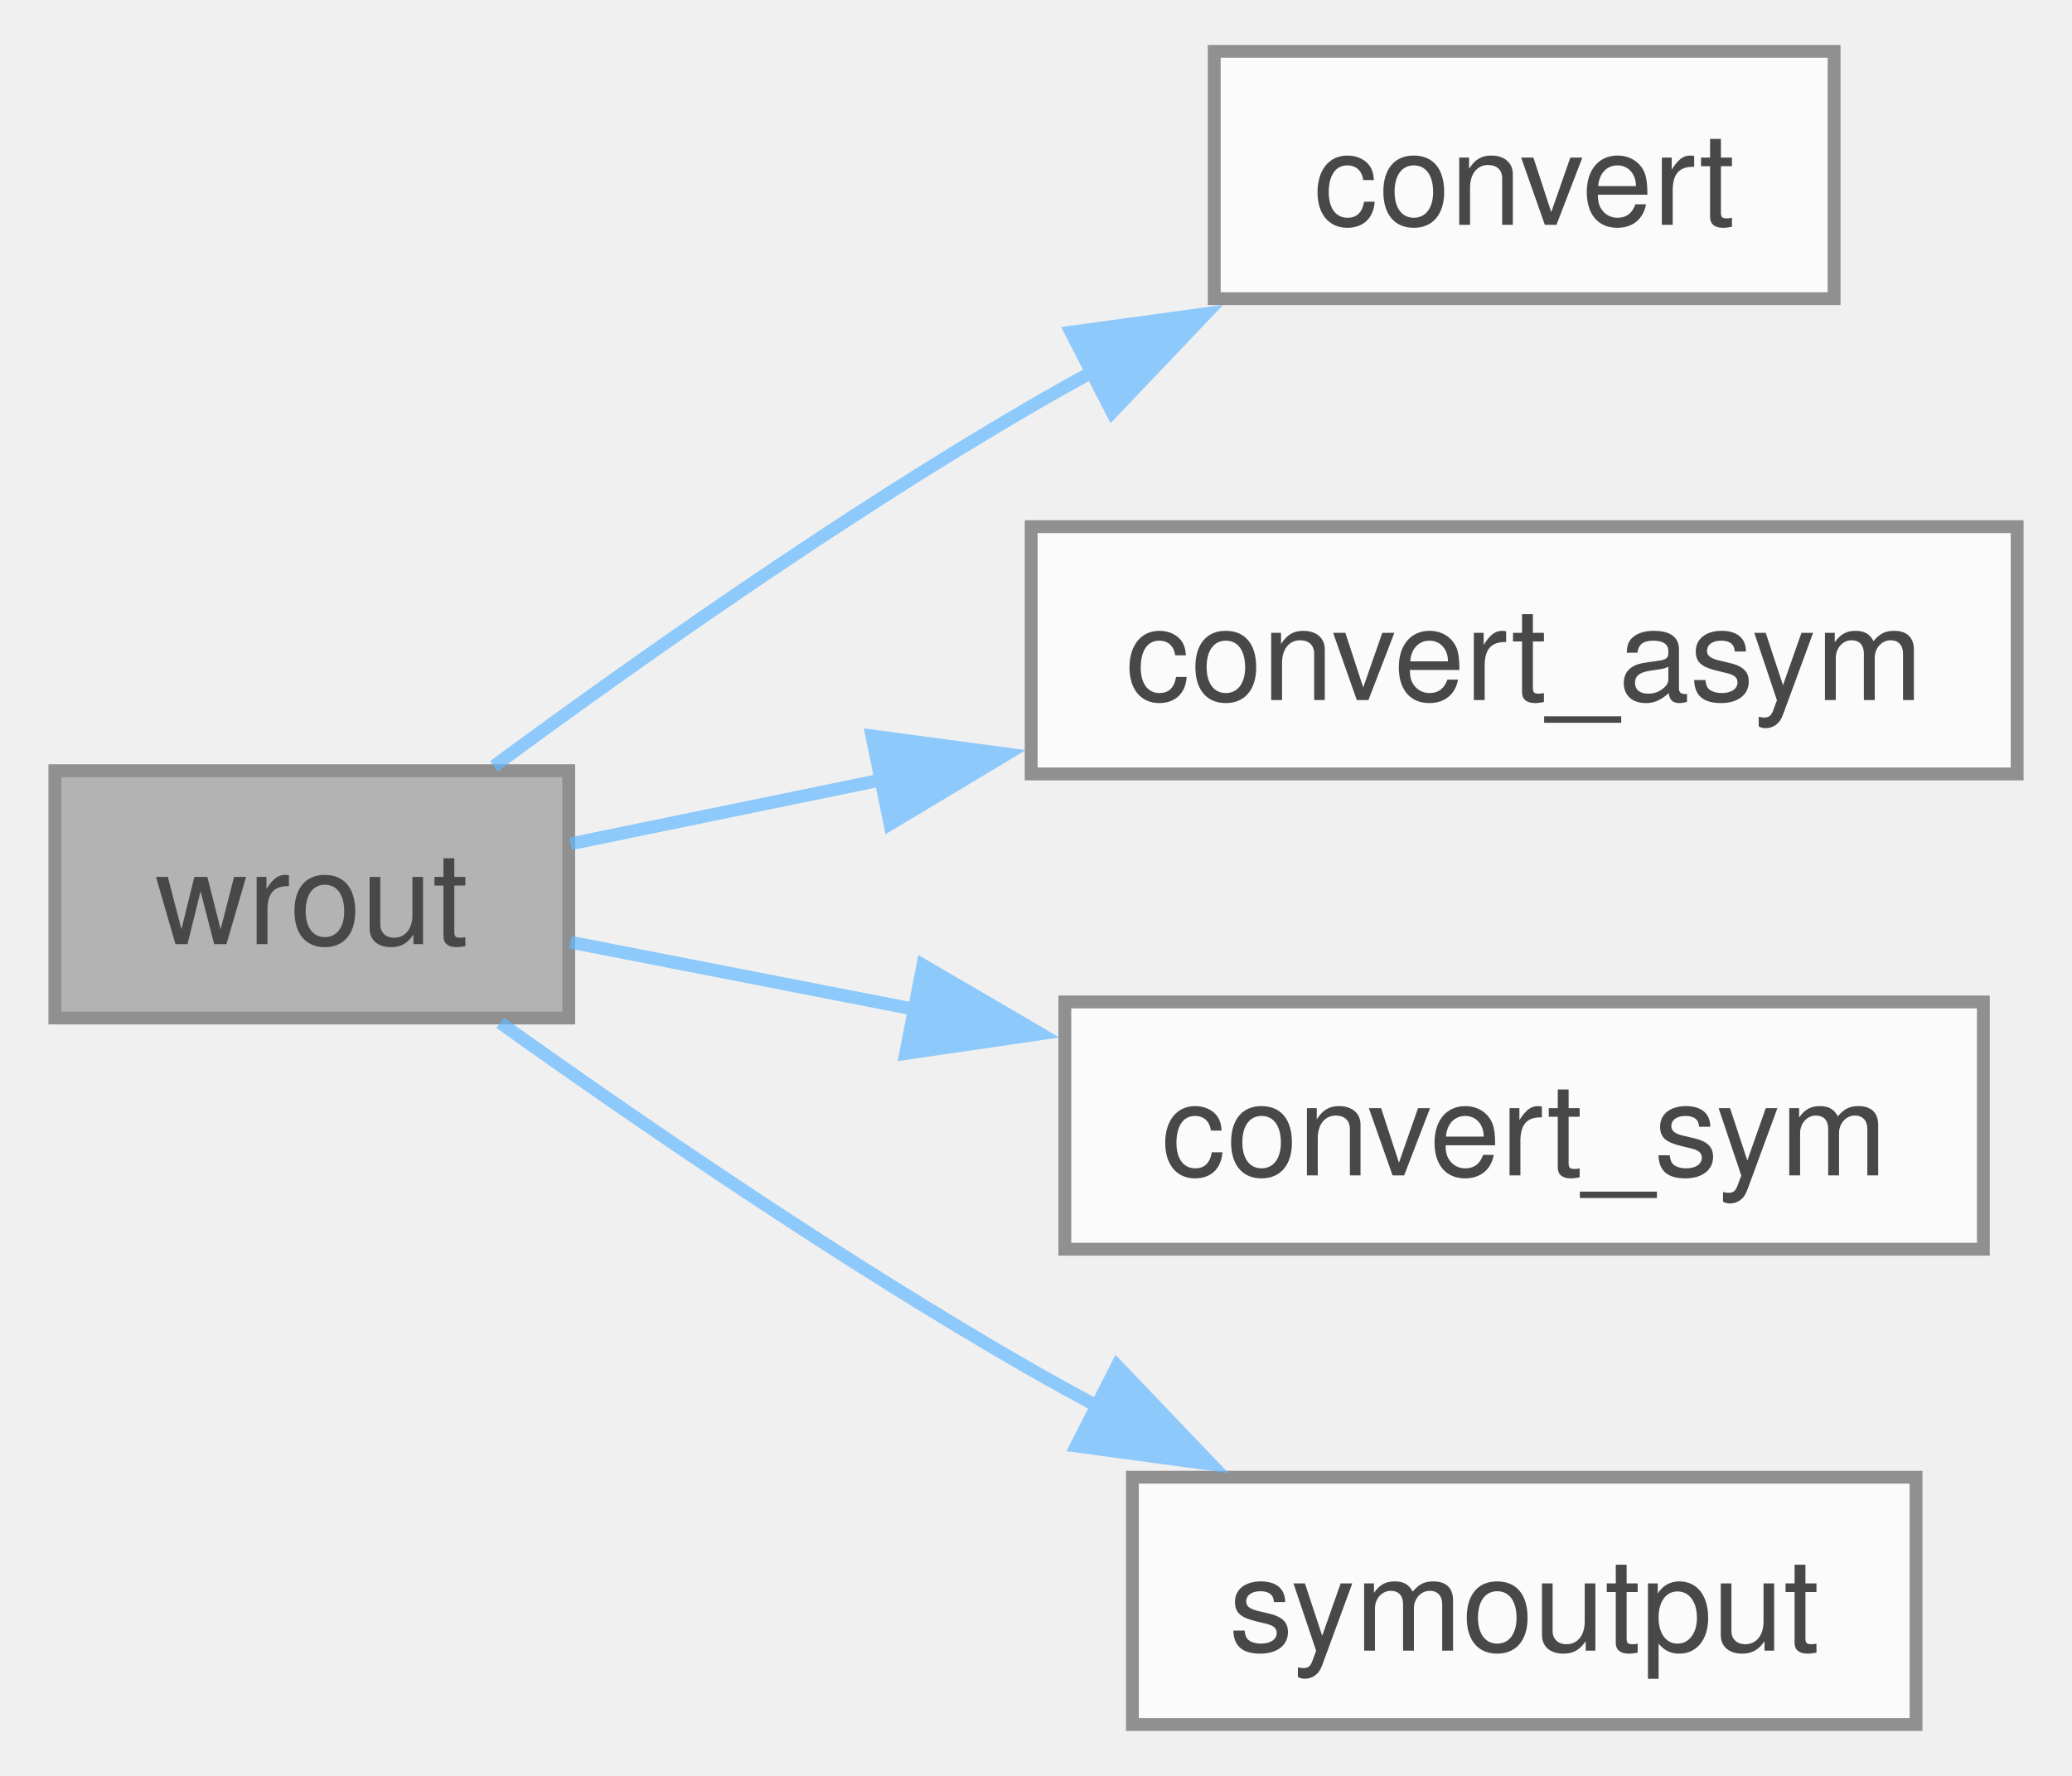
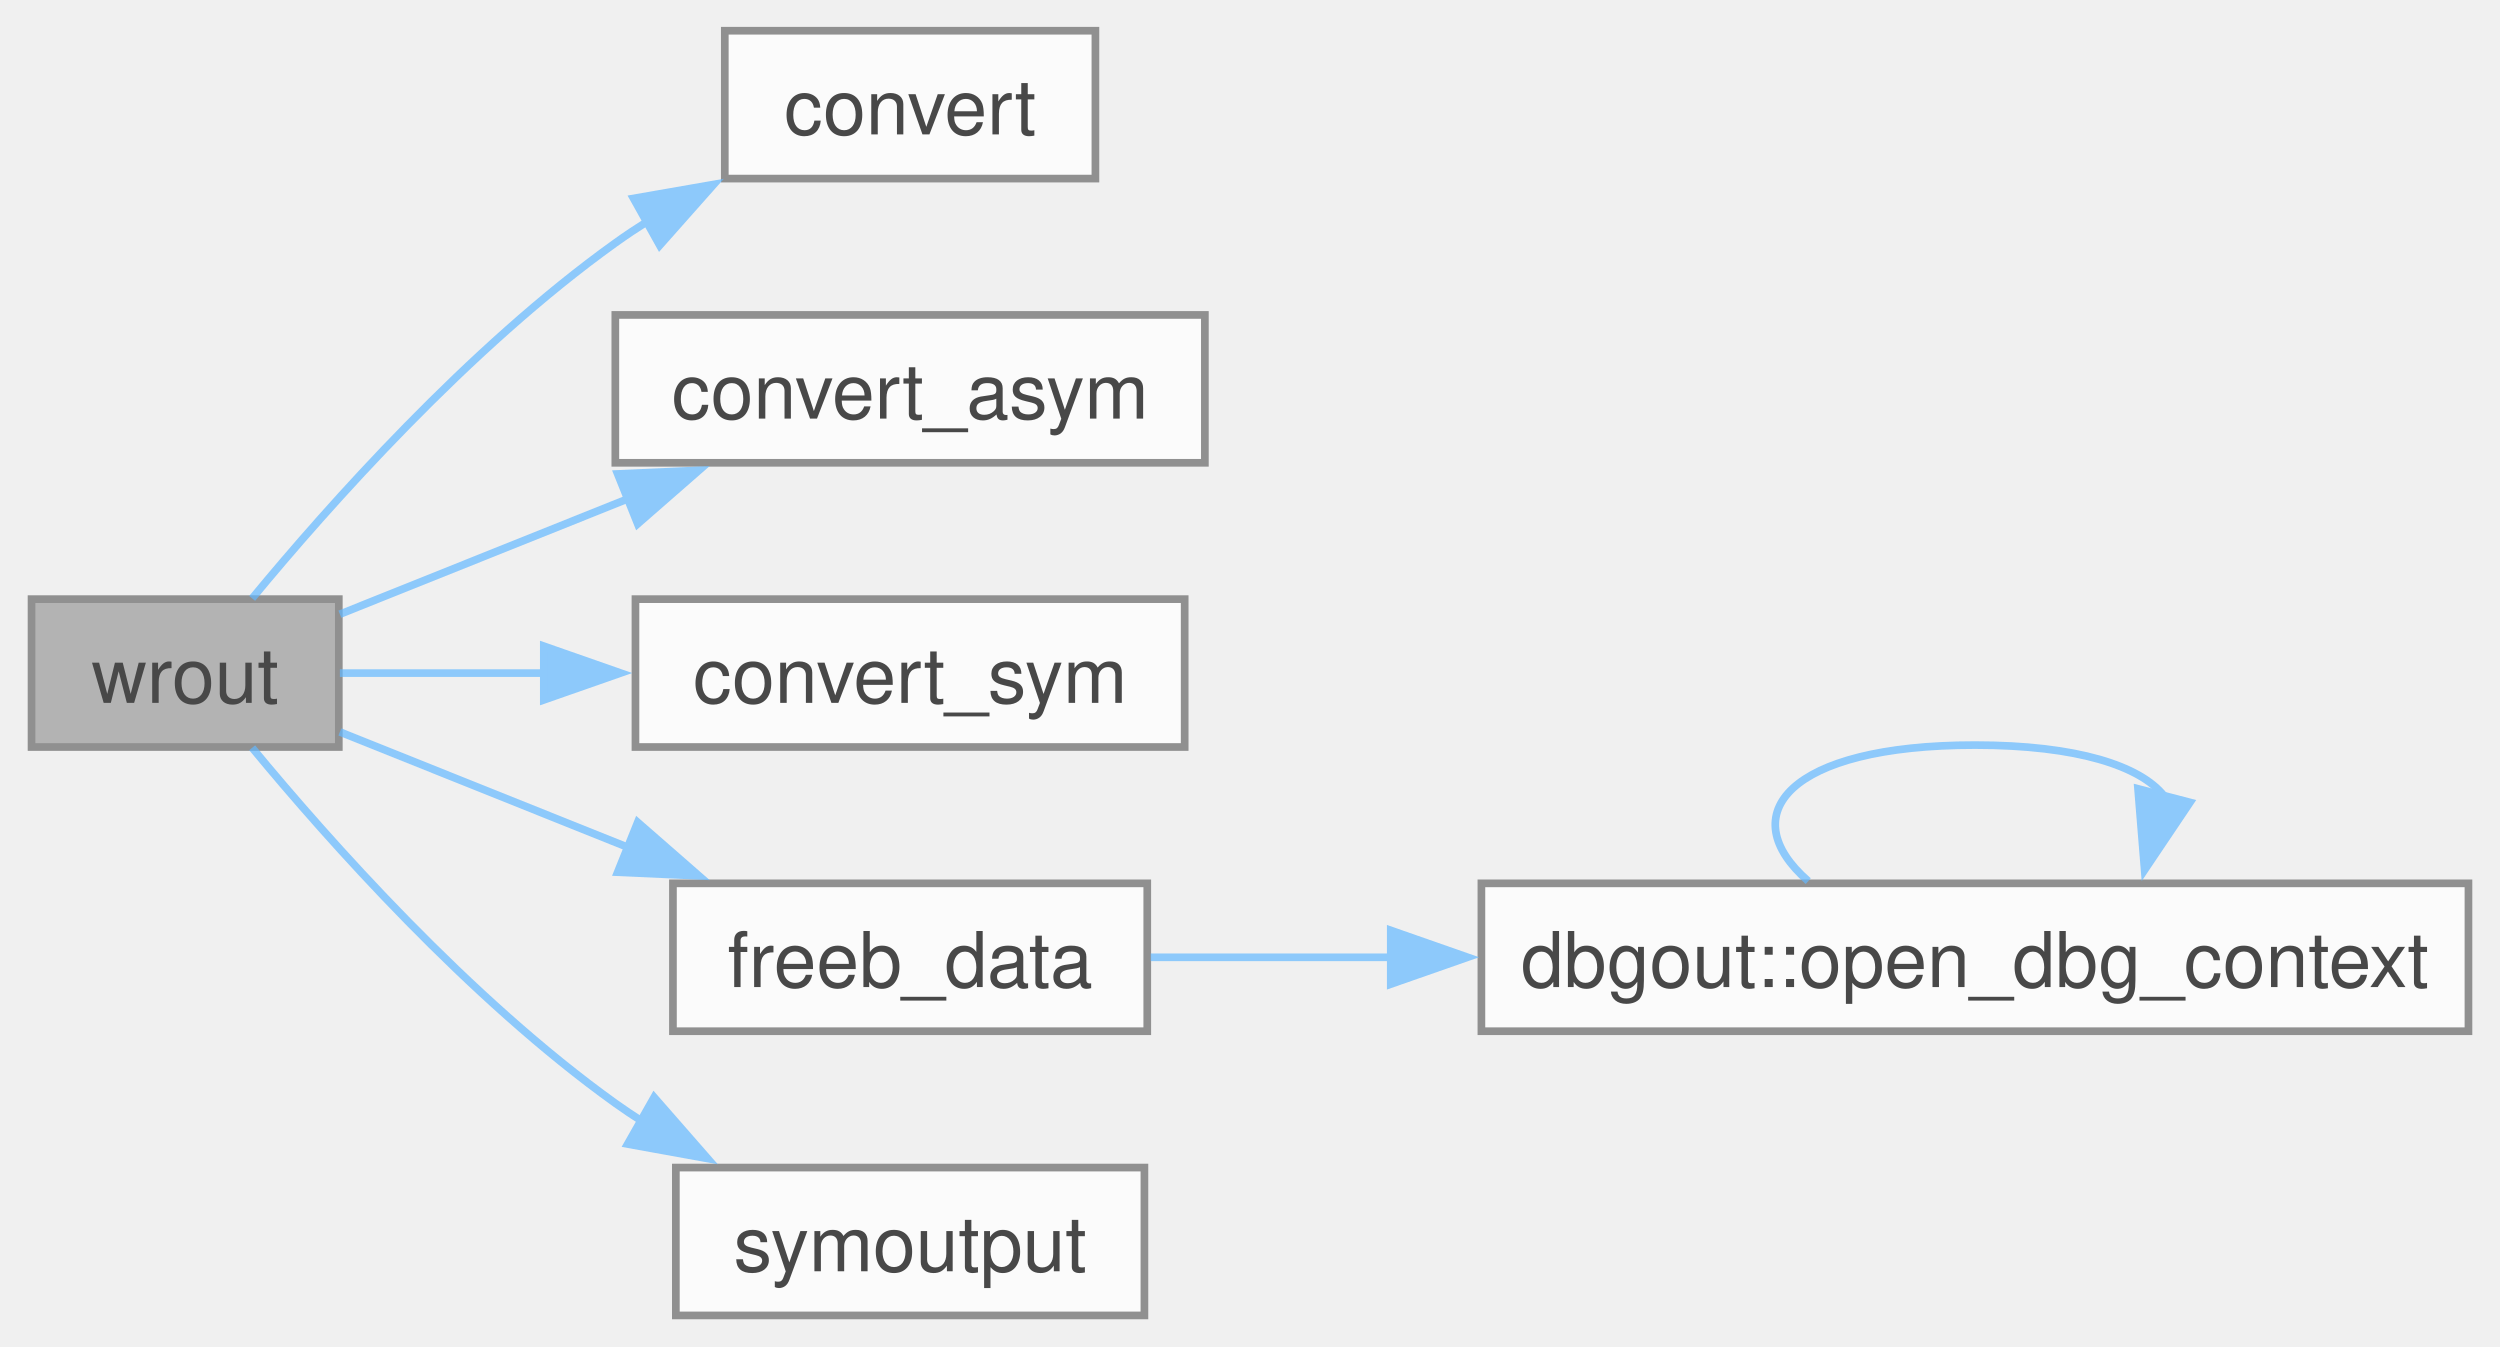
- <svg xmlns="http://www.w3.org/2000/svg" xmlns:xlink="http://www.w3.org/1999/xlink" width="161pt" height="138pt" viewBox="0.00 0.00 160.75 138.25">
+ <svg xmlns="http://www.w3.org/2000/svg" xmlns:xlink="http://www.w3.org/1999/xlink" width="325pt" height="175pt" viewBox="0.00 0.00 325.25 175.25">
  <svg id="main" version="1.1" xml:space="preserve">
    <style type="text/css">
.node, .edge {opacity: 0.7;}
.node.selected, .edge.selected {opacity: 1;}
.edge:hover path { stroke: red; }
.edge:hover polygon { stroke: red; fill: red; }
</style>
    <svg id="graph" class="graph">
-       <g id="graph0" class="graph" transform="scale(1 1) rotate(0) translate(4 134.25)">
+       <g id="graph0" class="graph" transform="scale(1 1) rotate(0) translate(4 171.25)">
        <g id="Node000001" class="node">
          <g id="a_Node000001">
            <a xlink:title="Write the output files of VMEC.">
-               <polygon fill="#999999" stroke="#666666" points="40,-74.25 0,-74.25 0,-55 40,-55 40,-74.25" />
-               <text text-anchor="middle" x="20" y="-60.75" font-family="Helvetica,sans-Serif" font-size="10.00">wrout</text>
+               <polygon fill="#999999" stroke="#666666" points="40,-93.25 0,-93.25 0,-74 40,-74 40,-93.25" />
+               <text text-anchor="middle" x="20" y="-79.75" font-family="Helvetica,sans-Serif" font-size="10.00">wrout</text>
            </a>
          </g>
        </g>
        <g id="Node000002" class="node">
          <g id="a_Node000002">
            <a xlink:href="../../db/d74/convert_8f90.html#ae6d3862ea21a8d39210a79c6955b5b75" target="_top" xlink:title="Convert internal mode representation to standard form for output (coefficients of cos(mu-nv),...">
-               <polygon fill="white" stroke="#666666" points="138.5,-130.25 90.25,-130.25 90.25,-111 138.5,-111 138.5,-130.25" />
-               <text text-anchor="middle" x="114.38" y="-116.75" font-family="Helvetica,sans-Serif" font-size="10.00">convert</text>
+               <polygon fill="white" stroke="#666666" points="138.5,-167.25 90.25,-167.25 90.25,-148 138.5,-148 138.5,-167.25" />
+               <text text-anchor="middle" x="114.38" y="-153.75" font-family="Helvetica,sans-Serif" font-size="10.00">convert</text>
            </a>
          </g>
        </g>
        <g id="edge1_Node000001_Node000002" class="edge">
          <g id="a_edge1_Node000001_Node000002">
            <a xlink:title=" ">
-               <path fill="none" stroke="#63b8ff" d="M34.18,-74.6C45.09,-82.64 61.15,-93.99 76,-102.62 77.63,-103.57 79.31,-104.51 81.02,-105.44" />
-               <polygon fill="#63b8ff" stroke="#63b8ff" points="79.1,-108.39 89.6,-109.83 82.3,-102.16 79.1,-108.39" />
+               <path fill="none" stroke="#63b8ff" d="M28.72,-93.35C38.67,-105.39 56.95,-125.98 76,-139.62 77.35,-140.59 78.77,-141.54 80.22,-142.45" />
+               <polygon fill="#63b8ff" stroke="#63b8ff" points="78.37,-145.42 88.81,-147.24 81.78,-139.31 78.37,-145.42" />
            </a>
          </g>
        </g>
        <g id="Node000003" class="node">
          <g id="a_Node000003">
            <a xlink:href="../../dc/d49/totzsp_8f90.html#aff13f873fb632d486fdffc6ee97857c6" target="_top" xlink:title="Convert from internal representation to &quot;physical&quot; rmnsc, zmncc Fourier form.">
-               <polygon fill="white" stroke="#666666" points="152.75,-93.25 76,-93.25 76,-74 152.75,-74 152.75,-93.25" />
-               <text text-anchor="middle" x="114.38" y="-79.75" font-family="Helvetica,sans-Serif" font-size="10.00">convert_asym</text>
+               <polygon fill="white" stroke="#666666" points="152.75,-130.25 76,-130.25 76,-111 152.75,-111 152.75,-130.25" />
+               <text text-anchor="middle" x="114.38" y="-116.75" font-family="Helvetica,sans-Serif" font-size="10.00">convert_asym</text>
            </a>
          </g>
        </g>
        <g id="edge2_Node000001_Node000003" class="edge">
          <g id="a_edge2_Node000001_Node000003">
            <a xlink:title=" ">
-               <path fill="none" stroke="#63b8ff" d="M40.14,-68.56C47.27,-70.03 55.72,-71.77 64.31,-73.53" />
-               <polygon fill="#63b8ff" stroke="#63b8ff" points="63.6,-76.96 74.1,-75.55 65.01,-70.1 63.6,-76.96" />
+               <path fill="none" stroke="#63b8ff" d="M40.14,-91.29C51.04,-95.66 65.04,-101.27 77.88,-106.41" />
+               <polygon fill="#63b8ff" stroke="#63b8ff" points="76.3,-109.55 86.89,-110.02 78.91,-103.05 76.3,-109.55" />
            </a>
          </g>
        </g>
        <g id="Node000004" class="node">
          <g id="a_Node000004">
            <a xlink:href="../../dc/d49/totzsp_8f90.html#a3264ce8fefaa7ede632c4147049aadc5" target="_top" xlink:title="Convert from internal representation to &quot;physical&quot; rmnss, zmncs Fourier form.">
-               <polygon fill="white" stroke="#666666" points="150.12,-56.25 78.62,-56.25 78.62,-37 150.12,-37 150.12,-56.25" />
-               <text text-anchor="middle" x="114.38" y="-42.75" font-family="Helvetica,sans-Serif" font-size="10.00">convert_sym</text>
+               <polygon fill="white" stroke="#666666" points="150.12,-93.25 78.62,-93.25 78.62,-74 150.12,-74 150.12,-93.25" />
+               <text text-anchor="middle" x="114.38" y="-79.75" font-family="Helvetica,sans-Serif" font-size="10.00">convert_sym</text>
            </a>
          </g>
        </g>
        <g id="edge3_Node000001_Node000004" class="edge">
          <g id="a_edge3_Node000001_Node000004">
            <a xlink:title=" ">
-               <path fill="none" stroke="#63b8ff" d="M40.14,-60.9C48.04,-59.36 57.57,-57.5 67.11,-55.64" />
-               <polygon fill="#63b8ff" stroke="#63b8ff" points="67.57,-59.12 76.72,-53.77 66.23,-52.24 67.57,-59.12" />
+               <path fill="none" stroke="#63b8ff" d="M40.14,-83.62C47.95,-83.62 57.36,-83.62 66.8,-83.62" />
+               <polygon fill="#63b8ff" stroke="#63b8ff" points="66.69,-87.13 76.69,-83.63 66.69,-80.13 66.69,-87.13" />
            </a>
          </g>
        </g>
        <g id="Node000005" class="node">
          <g id="a_Node000005">
+             <a xlink:href="../../d1/d87/freeb__data_8f90.html#a71de251d01e145a30e3f710ac705f217" target="_top" xlink:title="Write out edge values of fields.">
+               <polygon fill="white" stroke="#666666" points="145.25,-56.25 83.5,-56.25 83.5,-37 145.25,-37 145.25,-56.25" />
+               <text text-anchor="middle" x="114.38" y="-42.75" font-family="Helvetica,sans-Serif" font-size="10.00">freeb_data</text>
+             </a>
+           </g>
+         </g>
+         <g id="edge4_Node000001_Node000005" class="edge">
+           <g id="a_edge4_Node000001_Node000005">
+             <a xlink:title=" ">
+               <path fill="none" stroke="#63b8ff" d="M40.14,-75.96C51.04,-71.59 65.04,-65.98 77.88,-60.84" />
+               <polygon fill="#63b8ff" stroke="#63b8ff" points="78.91,-64.2 86.89,-57.23 76.3,-57.7 78.91,-64.2" />
+             </a>
+           </g>
+         </g>
+         <g id="Node000007" class="node">
+           <g id="a_Node000007">
            <a xlink:href="../../db/d40/symoutput_8f90.html#a2489a93ca37b283b9dec6888826083ae" target="_top" xlink:title="Symmetrize some quantities so that they can be output (?)">
              <polygon fill="white" stroke="#666666" points="144.88,-19.25 83.88,-19.25 83.88,0 144.88,0 144.88,-19.25" />
              <text text-anchor="middle" x="114.38" y="-5.75" font-family="Helvetica,sans-Serif" font-size="10.00">symoutput</text>
            </a>
          </g>
        </g>
-         <g id="edge4_Node000001_Node000005" class="edge">
-           <g id="a_edge4_Node000001_Node000005">
+         <g id="edge7_Node000001_Node000007" class="edge">
+           <g id="a_edge7_Node000001_Node000007">
            <a xlink:title=" ">
-               <path fill="none" stroke="#63b8ff" d="M34.66,-54.63C45.58,-46.84 61.42,-35.98 76,-27.62 77.68,-26.66 79.41,-25.71 81.17,-24.76" />
-               <polygon fill="#63b8ff" stroke="#63b8ff" points="82.69,-27.92 90.01,-20.26 79.51,-21.68 82.69,-27.92" />
+               <path fill="none" stroke="#63b8ff" d="M28.72,-73.9C38.67,-61.86 56.95,-41.27 76,-27.62 77.15,-26.8 78.35,-25.99 79.58,-25.21" />
+               <polygon fill="#63b8ff" stroke="#63b8ff" points="81.05,-28.4 88.03,-20.42 77.6,-22.31 81.05,-28.4" />
+             </a>
+           </g>
+         </g>
+         <g id="Node000006" class="node">
+           <g id="a_Node000006">
+             <a xlink:href="../../d8/dfd/namespacedbgout.html#acdd1612a38e44b6469dc03d9d1c6ceed" target="_top" xlink:title="check if any output is desired for the current iteration check if the given context should be openend...">
+               <polygon fill="white" stroke="#666666" points="317.25,-56.25 188.75,-56.25 188.75,-37 317.25,-37 317.25,-56.25" />
+               <text text-anchor="middle" x="253" y="-42.75" font-family="Helvetica,sans-Serif" font-size="10.00">dbgout::open_dbg_context</text>
+             </a>
+           </g>
+         </g>
+         <g id="edge5_Node000005_Node000006" class="edge">
+           <g id="a_edge5_Node000005_Node000006">
+             <a xlink:title=" ">
+               <path fill="none" stroke="#63b8ff" d="M145.7,-46.62C155.19,-46.62 166.12,-46.62 177.28,-46.62" />
+               <polygon fill="#63b8ff" stroke="#63b8ff" points="176.95,-50.13 186.95,-46.63 176.95,-43.13 176.95,-50.13" />
+             </a>
+           </g>
+         </g>
+         <g id="edge6_Node000006_Node000006" class="edge">
+           <g id="a_edge6_Node000006_Node000006">
+             <a xlink:title=" ">
+               <path fill="none" stroke="#63b8ff" d="M231.3,-56.54C221.4,-65.15 228.63,-74.25 253,-74.25 266.33,-74.25 274.53,-71.53 277.61,-67.65" />
+               <polygon fill="#63b8ff" stroke="#63b8ff" points="281,-66.79 275.09,-58 274.23,-68.56 281,-66.79" />
            </a>
          </g>
        </g>
      </g>
    </svg>
  </svg>
  <style type="text/css">

[data-mouse-over-selected='false'] { opacity: 0.7; }
[data-mouse-over-selected='true']  { opacity: 1.0; }

</style>
</svg>
